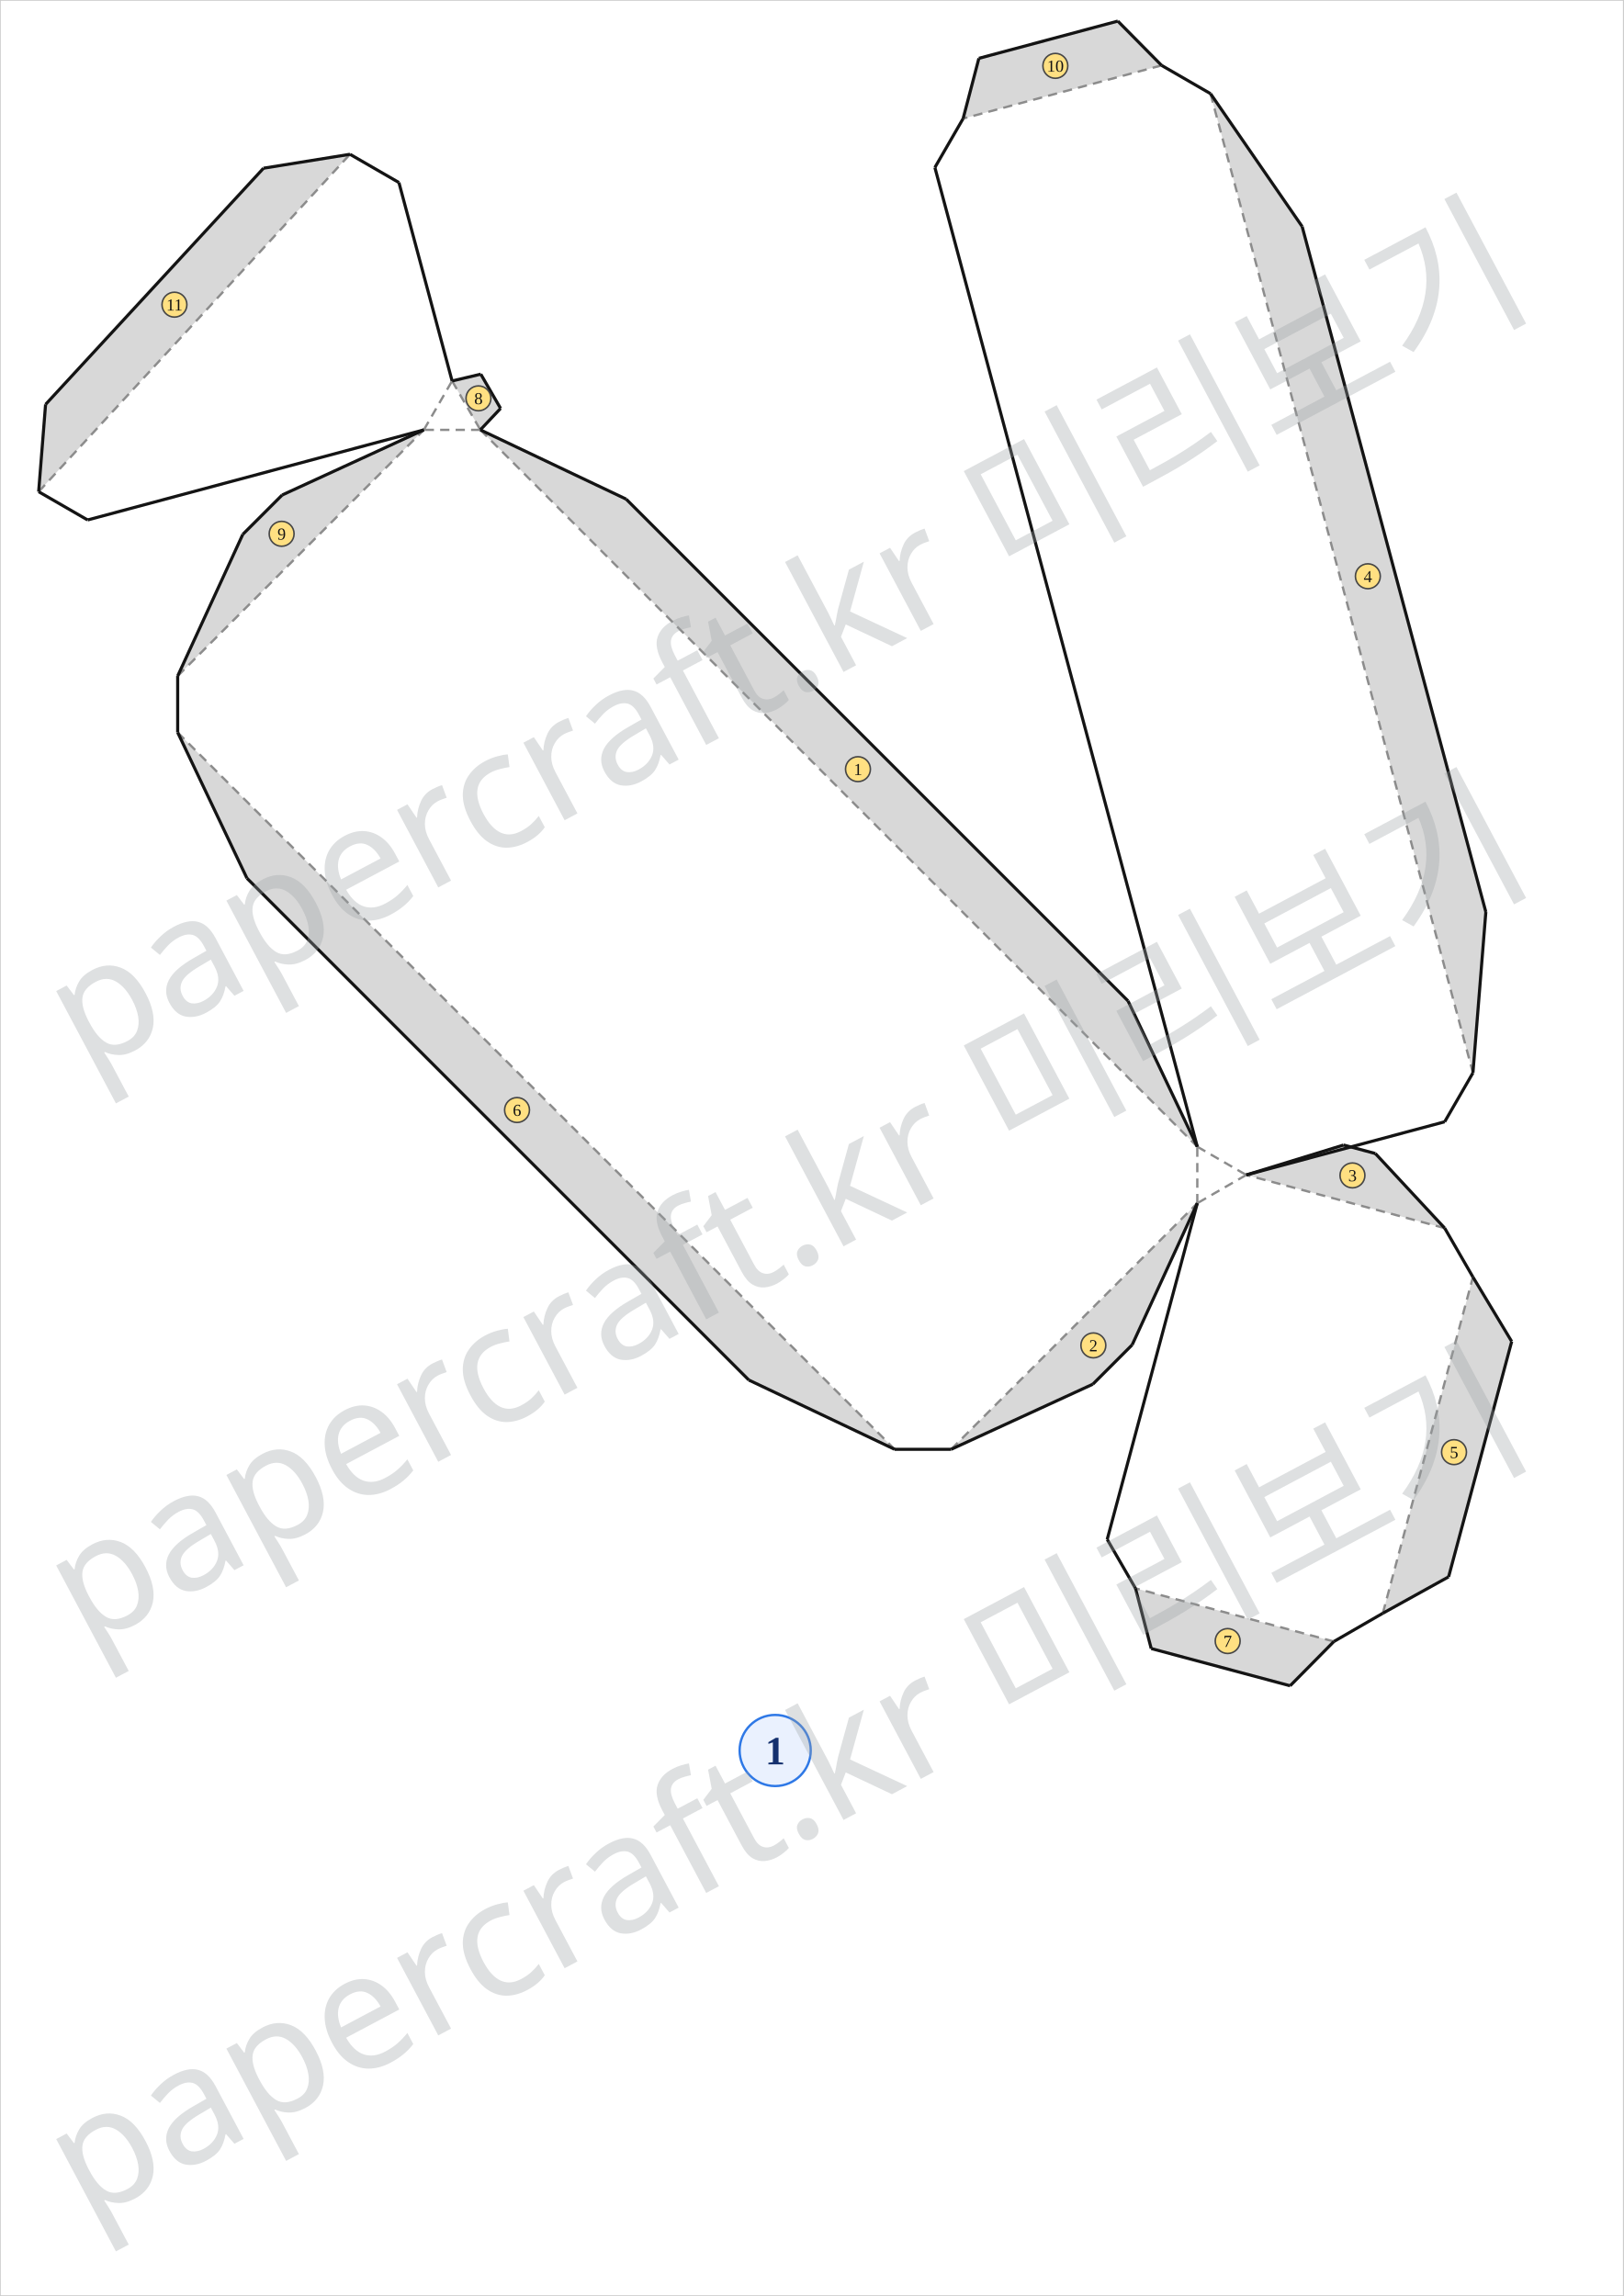
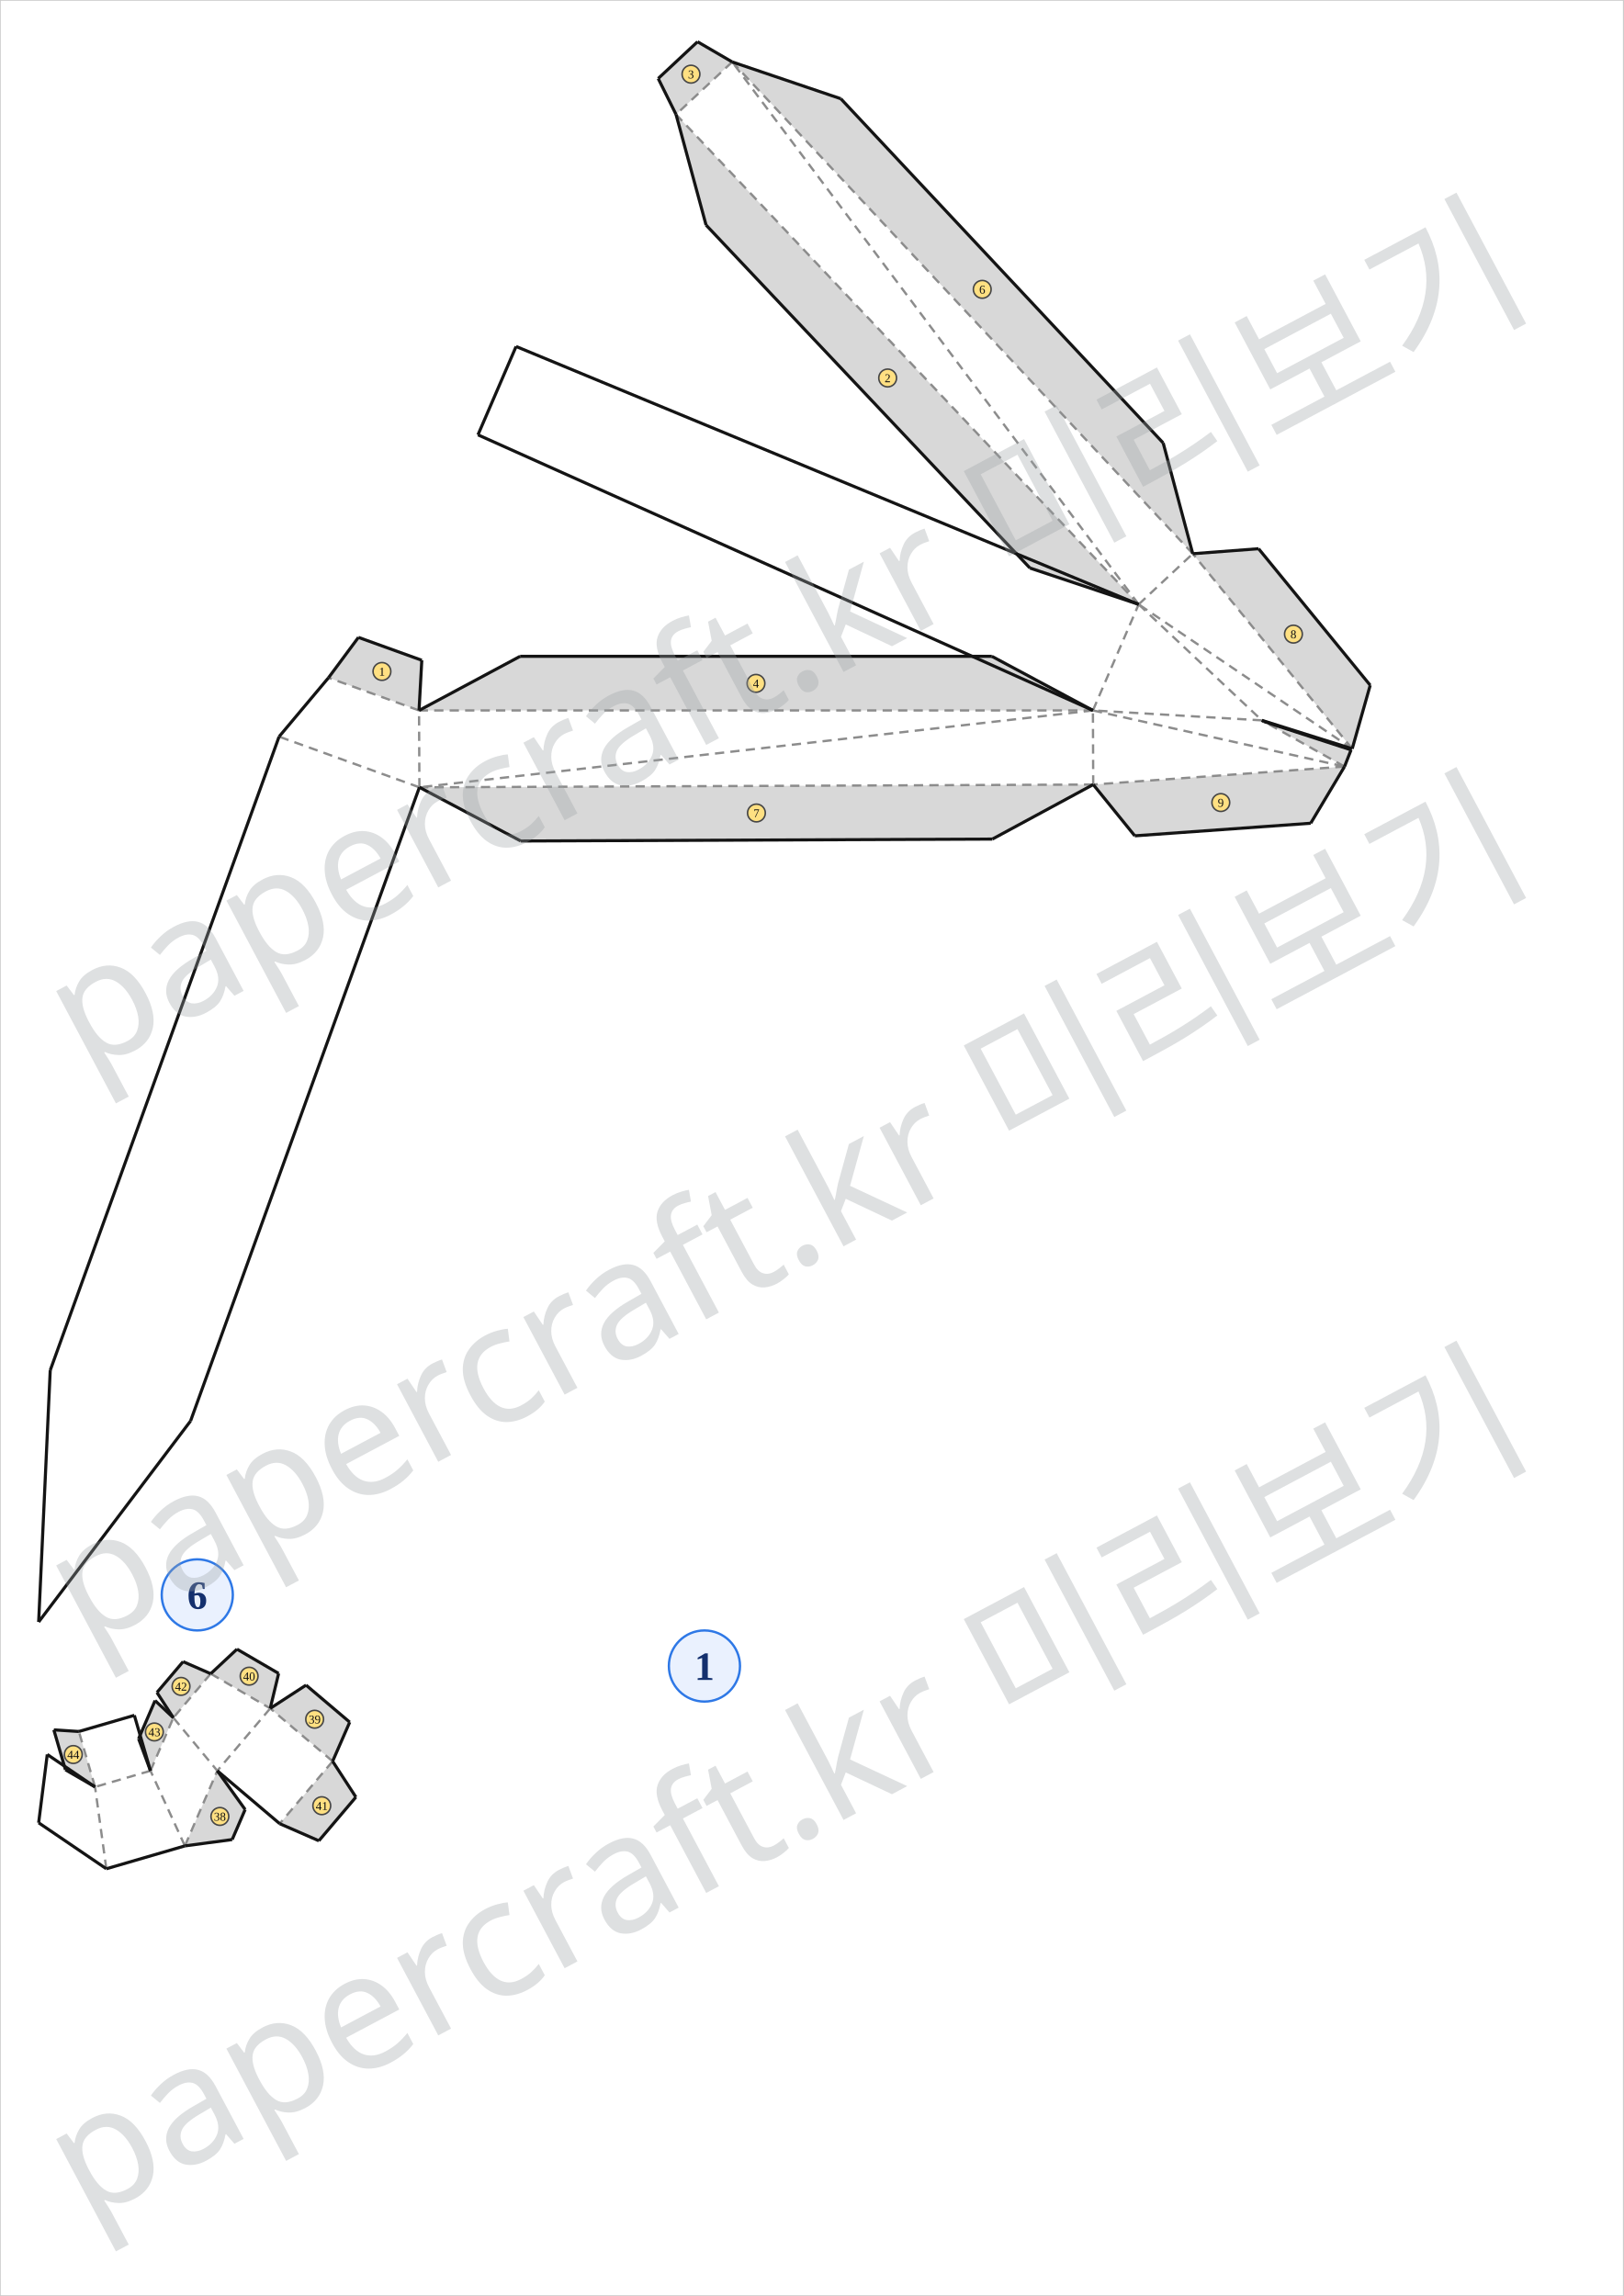
<svg xmlns="http://www.w3.org/2000/svg" width="210.00mm" height="297.00mm" viewBox="0 0 210.00 297.00">
  <rect x="0" y="0" width="210.00" height="297.00" fill="#ffffff" stroke="#cccccc" stroke-width="0.2" />
-   <polygon points="154.852,148.333 145.893,129.474 80.984,64.565 62.125,55.606" fill="rgb(216,216,216)" />
-   <polygon points="154.852,155.64 146.43,173.961 141.337,179.055 123.015,187.477" fill="rgb(216,216,216)" />
-   <polygon points="161.18,151.987 173.772,148.114 177.879,149.214 186.847,158.864" fill="rgb(216,216,216)" />
-   <polygon points="190.5,138.782 192.17,117.97 168.412,29.302 156.559,12.113" fill="rgb(216,216,216)" />
-   <polygon points="190.5,165.192 195.513,173.527 187.356,203.97 178.847,208.682" fill="rgb(216,216,216)" />
-   <polygon points="115.709,187.477 96.85,178.518 31.941,113.609 22.981,94.75" fill="rgb(216,216,216)" />
-   <polygon points="146.853,205.458 148.891,213.251 166.857,218.065 172.519,212.336" fill="rgb(216,216,216)" />
-   <polygon points="62.125,55.606 64.741,52.83 62.183,48.4 58.472,49.278" fill="rgb(216,216,216)" />
-   <polygon points="54.818,55.606 36.497,64.028 31.403,69.121 22.981,87.443" fill="rgb(216,216,216)" />
-   <polygon points="124.565,15.337 126.603,7.544 144.57,2.73 150.232,8.46" fill="rgb(216,216,216)" />
-   <polygon points="45.266,19.958 34.081,21.759 5.895,52.312 5.0,63.606" fill="rgb(216,216,216)" />
-   <line x1="154.852" y1="155.64" x2="154.852" y2="148.333" stroke="#8c8c8c" stroke-width="0.3" stroke-dasharray="1.2,0.8" />
-   <line x1="154.852" y1="148.333" x2="161.18" y2="151.987" stroke="#8c8c8c" stroke-width="0.3" stroke-dasharray="1.2,0.8" />
-   <line x1="161.18" y1="151.987" x2="154.852" y2="155.64" stroke="#8c8c8c" stroke-width="0.3" stroke-dasharray="1.2,0.8" />
-   <line x1="62.125" y1="55.606" x2="54.818" y2="55.606" stroke="#8c8c8c" stroke-width="0.3" stroke-dasharray="1.2,0.8" />
-   <line x1="54.818" y1="55.606" x2="58.471" y2="49.278" stroke="#8c8c8c" stroke-width="0.3" stroke-dasharray="1.2,0.8" />
-   <line x1="62.125" y1="55.606" x2="154.852" y2="148.333" stroke="#8c8c8c" stroke-width="0.3" stroke-dasharray="1.2,0.8" />
-   <line x1="123.015" y1="187.477" x2="154.852" y2="155.64" stroke="#8c8c8c" stroke-width="0.3" stroke-dasharray="1.2,0.8" />
-   <line x1="186.847" y1="158.864" x2="161.18" y2="151.987" stroke="#8c8c8c" stroke-width="0.3" stroke-dasharray="1.2,0.8" />
-   <line x1="156.559" y1="12.113" x2="190.5" y2="138.782" stroke="#8c8c8c" stroke-width="0.3" stroke-dasharray="1.2,0.8" />
-   <line x1="178.847" y1="208.682" x2="190.5" y2="165.192" stroke="#8c8c8c" stroke-width="0.3" stroke-dasharray="1.2,0.8" />
-   <line x1="22.981" y1="94.75" x2="115.709" y2="187.477" stroke="#8c8c8c" stroke-width="0.3" stroke-dasharray="1.2,0.8" />
-   <line x1="172.519" y1="212.336" x2="146.853" y2="205.458" stroke="#8c8c8c" stroke-width="0.3" stroke-dasharray="1.2,0.8" />
-   <line x1="58.472" y1="49.278" x2="62.125" y2="55.606" stroke="#8c8c8c" stroke-width="0.3" stroke-dasharray="1.2,0.8" />
-   <line x1="22.981" y1="87.443" x2="54.818" y2="55.606" stroke="#8c8c8c" stroke-width="0.3" stroke-dasharray="1.2,0.8" />
-   <line x1="150.232" y1="8.46" x2="124.565" y2="15.337" stroke="#8c8c8c" stroke-width="0.3" stroke-dasharray="1.2,0.8" />
-   <line x1="5.0" y1="63.606" x2="45.266" y2="19.958" stroke="#8c8c8c" stroke-width="0.3" stroke-dasharray="1.2,0.8" />
-   <line x1="154.852" y1="148.333" x2="120.912" y2="21.665" stroke="#141414" stroke-width="0.4" />
-   <line x1="143.199" y1="199.13" x2="154.852" y2="155.64" stroke="#141414" stroke-width="0.4" />
-   <line x1="186.847" y1="145.109" x2="161.18" y2="151.987" stroke="#141414" stroke-width="0.4" />
-   <line x1="190.5" y1="138.781" x2="186.847" y2="145.109" stroke="#141414" stroke-width="0.4" />
-   <line x1="186.847" y1="158.864" x2="190.5" y2="165.192" stroke="#141414" stroke-width="0.4" />
-   <line x1="123.015" y1="187.477" x2="115.709" y2="187.477" stroke="#141414" stroke-width="0.4" />
-   <line x1="146.853" y1="205.458" x2="143.199" y2="199.13" stroke="#141414" stroke-width="0.4" />
-   <line x1="178.847" y1="208.682" x2="172.519" y2="212.335" stroke="#141414" stroke-width="0.4" />
-   <line x1="120.912" y1="21.665" x2="124.565" y2="15.337" stroke="#141414" stroke-width="0.4" />
-   <line x1="54.818" y1="55.606" x2="11.328" y2="67.259" stroke="#141414" stroke-width="0.4" />
-   <line x1="51.594" y1="23.612" x2="58.471" y2="49.278" stroke="#141414" stroke-width="0.4" />
-   <line x1="150.232" y1="8.46" x2="156.559" y2="12.113" stroke="#141414" stroke-width="0.4" />
-   <line x1="45.266" y1="19.958" x2="51.594" y2="23.612" stroke="#141414" stroke-width="0.4" />
-   <line x1="22.981" y1="94.75" x2="22.981" y2="87.443" stroke="#141414" stroke-width="0.4" />
-   <line x1="11.328" y1="67.259" x2="5.0" y2="63.606" stroke="#141414" stroke-width="0.4" />
-   <line x1="154.852" y1="148.333" x2="145.893" y2="129.474" stroke="#141414" stroke-width="0.4" />
-   <line x1="145.893" y1="129.474" x2="80.984" y2="64.565" stroke="#141414" stroke-width="0.4" />
-   <line x1="80.984" y1="64.565" x2="62.125" y2="55.606" stroke="#141414" stroke-width="0.4" />
-   <line x1="154.852" y1="155.64" x2="146.43" y2="173.961" stroke="#141414" stroke-width="0.4" />
-   <line x1="146.43" y1="173.961" x2="141.337" y2="179.055" stroke="#141414" stroke-width="0.4" />
-   <line x1="141.337" y1="179.055" x2="123.015" y2="187.477" stroke="#141414" stroke-width="0.4" />
-   <line x1="161.18" y1="151.987" x2="173.772" y2="148.114" stroke="#141414" stroke-width="0.4" />
-   <line x1="173.772" y1="148.114" x2="177.879" y2="149.214" stroke="#141414" stroke-width="0.4" />
-   <line x1="177.879" y1="149.214" x2="186.847" y2="158.864" stroke="#141414" stroke-width="0.4" />
-   <line x1="190.5" y1="138.782" x2="192.17" y2="117.97" stroke="#141414" stroke-width="0.4" />
-   <line x1="192.17" y1="117.97" x2="168.412" y2="29.302" stroke="#141414" stroke-width="0.4" />
-   <line x1="168.412" y1="29.302" x2="156.559" y2="12.113" stroke="#141414" stroke-width="0.4" />
-   <line x1="190.5" y1="165.192" x2="195.513" y2="173.527" stroke="#141414" stroke-width="0.4" />
-   <line x1="195.513" y1="173.527" x2="187.356" y2="203.97" stroke="#141414" stroke-width="0.4" />
-   <line x1="187.356" y1="203.97" x2="178.847" y2="208.682" stroke="#141414" stroke-width="0.4" />
-   <line x1="115.709" y1="187.477" x2="96.85" y2="178.518" stroke="#141414" stroke-width="0.4" />
-   <line x1="96.85" y1="178.518" x2="31.941" y2="113.609" stroke="#141414" stroke-width="0.4" />
-   <line x1="31.941" y1="113.609" x2="22.981" y2="94.75" stroke="#141414" stroke-width="0.4" />
-   <line x1="146.853" y1="205.458" x2="148.891" y2="213.251" stroke="#141414" stroke-width="0.4" />
-   <line x1="148.891" y1="213.251" x2="166.857" y2="218.065" stroke="#141414" stroke-width="0.4" />
-   <line x1="166.857" y1="218.065" x2="172.519" y2="212.336" stroke="#141414" stroke-width="0.4" />
-   <line x1="62.125" y1="55.606" x2="64.741" y2="52.83" stroke="#141414" stroke-width="0.4" />
-   <line x1="64.741" y1="52.83" x2="62.183" y2="48.4" stroke="#141414" stroke-width="0.4" />
-   <line x1="62.183" y1="48.4" x2="58.472" y2="49.278" stroke="#141414" stroke-width="0.4" />
-   <line x1="54.818" y1="55.606" x2="36.497" y2="64.028" stroke="#141414" stroke-width="0.4" />
-   <line x1="36.497" y1="64.028" x2="31.403" y2="69.121" stroke="#141414" stroke-width="0.4" />
-   <line x1="31.403" y1="69.121" x2="22.981" y2="87.443" stroke="#141414" stroke-width="0.4" />
-   <line x1="124.565" y1="15.337" x2="126.603" y2="7.544" stroke="#141414" stroke-width="0.4" />
-   <line x1="126.603" y1="7.544" x2="144.57" y2="2.73" stroke="#141414" stroke-width="0.4" />
-   <line x1="144.57" y1="2.73" x2="150.232" y2="8.46" stroke="#141414" stroke-width="0.4" />
-   <line x1="45.266" y1="19.958" x2="34.081" y2="21.759" stroke="#141414" stroke-width="0.4" />
-   <line x1="34.081" y1="21.759" x2="5.895" y2="52.312" stroke="#141414" stroke-width="0.4" />
-   <line x1="5.895" y1="52.312" x2="5.0" y2="63.606" stroke="#141414" stroke-width="0.4" />
-   <circle cx="110.964" cy="99.495" r="1.61" fill="#ffe082" stroke="#464646" stroke-width="0.2" />
-   <text x="110.964" y="100.26" font-size="2.18" text-anchor="middle" fill="#141414">1</text>
-   <circle cx="141.409" cy="174.033" r="1.61" fill="#ffe082" stroke="#464646" stroke-width="0.2" />
-   <text x="141.409" y="174.80" font-size="2.18" text-anchor="middle" fill="#141414">2</text>
-   <circle cx="174.919" cy="152.045" r="1.61" fill="#ffe082" stroke="#464646" stroke-width="0.2" />
-   <text x="174.919" y="152.81" font-size="2.18" text-anchor="middle" fill="#141414">3</text>
-   <circle cx="176.91" cy="74.542" r="1.61" fill="#ffe082" stroke="#464646" stroke-width="0.2" />
-   <text x="176.91" y="75.31" font-size="2.18" text-anchor="middle" fill="#141414">4</text>
-   <circle cx="188.054" cy="187.843" r="1.61" fill="#ffe082" stroke="#464646" stroke-width="0.2" />
-   <text x="188.054" y="188.61" font-size="2.18" text-anchor="middle" fill="#141414">5</text>
-   <circle cx="66.87" cy="143.588" r="1.61" fill="#ffe082" stroke="#464646" stroke-width="0.2" />
-   <text x="66.87" y="144.35" font-size="2.18" text-anchor="middle" fill="#141414">6</text>
-   <circle cx="158.78" cy="212.278" r="1.61" fill="#ffe082" stroke="#464646" stroke-width="0.2" />
-   <text x="158.78" y="213.04" font-size="2.18" text-anchor="middle" fill="#141414">7</text>
-   <circle cx="61.88" cy="51.528" r="1.61" fill="#ffe082" stroke="#464646" stroke-width="0.2" />
-   <text x="61.88" y="52.29" font-size="2.18" text-anchor="middle" fill="#141414">8</text>
-   <circle cx="36.425" cy="69.049" r="1.61" fill="#ffe082" stroke="#464646" stroke-width="0.2" />
-   <text x="36.425" y="69.81" font-size="2.18" text-anchor="middle" fill="#141414">9</text>
-   <circle cx="136.492" cy="8.518" r="1.61" fill="#ffe082" stroke="#464646" stroke-width="0.2" />
-   <text x="136.492" y="9.28" font-size="2.18" text-anchor="middle" fill="#141414">10</text>
-   <circle cx="22.561" cy="39.409" r="1.61" fill="#ffe082" stroke="#464646" stroke-width="0.2" />
-   <text x="22.561" y="40.17" font-size="2.18" text-anchor="middle" fill="#141414">11</text>
-   <circle cx="100.257" cy="226.435" r="4.6" fill="#eaf1fe" stroke="#2e78e6" stroke-width="0.3" />
-   <text x="100.257" y="228.235" font-size="5.2" text-anchor="middle" fill="#14306e" font-weight="bold">1</text>
+   <polygon points="42.486,87.67 46.356,82.449 54.553,85.409 54.195,91.898" fill="rgb(216,216,216)" />
+   <polygon points="87.434,14.805 91.319,29.116 133.202,73.478 147.266,78.179" fill="rgb(216,216,216)" />
+   <polygon points="87.434,14.805 85.128,10.154 90.213,5.399 94.699,8.013" fill="rgb(216,216,216)" />
+   <polygon points="54.195,91.898 67.269,84.898 128.278,84.898 141.352,91.898" fill="rgb(216,216,216)" />
+   <polygon points="163.201,93.183 163.476,93.337 174.739,97.001 173.893,99.16" fill="rgb(216,216,216)" />
+   <polygon points="94.699,8.013 108.743,12.77 150.44,57.299 154.265,71.626" fill="rgb(216,216,216)" />
+   <polygon points="54.244,101.843 67.345,108.789 128.348,108.539 141.391,101.486" fill="rgb(216,216,216)" />
+   <polygon points="154.265,71.626 162.778,70.98 177.214,88.641 174.887,96.856" fill="rgb(216,216,216)" />
+   <polygon points="141.391,101.486 146.766,108.119 169.518,106.491 173.893,99.16" fill="rgb(216,216,216)" />
+   <line x1="54.244" y1="101.843" x2="54.195" y2="91.898" stroke="#8c8c8c" stroke-width="0.3" stroke-dasharray="1.2,0.8" />
+   <line x1="141.352" y1="91.898" x2="147.267" y2="78.179" stroke="#8c8c8c" stroke-width="0.3" stroke-dasharray="1.2,0.8" />
+   <line x1="147.267" y1="78.179" x2="163.201" y2="93.183" stroke="#8c8c8c" stroke-width="0.3" stroke-dasharray="1.2,0.8" />
+   <line x1="147.267" y1="78.179" x2="94.699" y2="8.013" stroke="#8c8c8c" stroke-width="0.3" stroke-dasharray="1.2,0.8" />
+   <line x1="147.267" y1="78.179" x2="154.265" y2="71.626" stroke="#8c8c8c" stroke-width="0.3" stroke-dasharray="1.2,0.8" />
+   <line x1="174.887" y1="96.856" x2="147.267" y2="78.179" stroke="#8c8c8c" stroke-width="0.3" stroke-dasharray="1.2,0.8" />
+   <line x1="163.201" y1="93.183" x2="141.352" y2="91.898" stroke="#8c8c8c" stroke-width="0.3" stroke-dasharray="1.2,0.8" />
+   <line x1="141.352" y1="91.898" x2="54.244" y2="101.843" stroke="#8c8c8c" stroke-width="0.3" stroke-dasharray="1.2,0.8" />
+   <line x1="141.391" y1="101.486" x2="141.352" y2="91.898" stroke="#8c8c8c" stroke-width="0.3" stroke-dasharray="1.2,0.8" />
+   <line x1="141.352" y1="91.898" x2="173.893" y2="99.16" stroke="#8c8c8c" stroke-width="0.3" stroke-dasharray="1.2,0.8" />
+   <line x1="54.244" y1="101.843" x2="36.094" y2="95.289" stroke="#8c8c8c" stroke-width="0.3" stroke-dasharray="1.2,0.8" />
+   <line x1="54.195" y1="91.898" x2="42.486" y2="87.67" stroke="#8c8c8c" stroke-width="0.3" stroke-dasharray="1.2,0.8" />
+   <line x1="147.266" y1="78.179" x2="87.434" y2="14.805" stroke="#8c8c8c" stroke-width="0.3" stroke-dasharray="1.2,0.8" />
+   <line x1="94.699" y1="8.013" x2="87.434" y2="14.805" stroke="#8c8c8c" stroke-width="0.3" stroke-dasharray="1.2,0.8" />
+   <line x1="141.352" y1="91.898" x2="54.195" y2="91.898" stroke="#8c8c8c" stroke-width="0.3" stroke-dasharray="1.2,0.8" />
+   <line x1="173.893" y1="99.16" x2="163.201" y2="93.183" stroke="#8c8c8c" stroke-width="0.3" stroke-dasharray="1.2,0.8" />
+   <line x1="154.265" y1="71.626" x2="94.699" y2="8.013" stroke="#8c8c8c" stroke-width="0.3" stroke-dasharray="1.2,0.8" />
+   <line x1="141.391" y1="101.486" x2="54.244" y2="101.843" stroke="#8c8c8c" stroke-width="0.3" stroke-dasharray="1.2,0.8" />
+   <line x1="174.887" y1="96.856" x2="154.265" y2="71.626" stroke="#8c8c8c" stroke-width="0.3" stroke-dasharray="1.2,0.8" />
+   <line x1="173.893" y1="99.16" x2="141.391" y2="101.486" stroke="#8c8c8c" stroke-width="0.3" stroke-dasharray="1.2,0.8" />
+   <line x1="61.818" y1="56.251" x2="66.747" y2="44.819" stroke="#141414" stroke-width="0.4" />
+   <line x1="66.747" y1="44.819" x2="147.267" y2="78.179" stroke="#141414" stroke-width="0.4" />
+   <line x1="36.094" y1="95.289" x2="42.486" y2="87.67" stroke="#141414" stroke-width="0.4" />
+   <line x1="141.352" y1="91.898" x2="61.818" y2="56.251" stroke="#141414" stroke-width="0.4" />
+   <line x1="174.887" y1="96.856" x2="163.201" y2="93.183" stroke="#141414" stroke-width="0.4" />
+   <line x1="6.496" y1="177.256" x2="36.094" y2="95.289" stroke="#141414" stroke-width="0.4" />
+   <line x1="54.244" y1="101.843" x2="24.646" y2="183.81" stroke="#141414" stroke-width="0.4" />
+   <line x1="5.0" y1="209.807" x2="6.496" y2="177.256" stroke="#141414" stroke-width="0.4" />
+   <line x1="24.646" y1="183.81" x2="5.0" y2="209.807" stroke="#141414" stroke-width="0.4" />
+   <line x1="42.486" y1="87.67" x2="46.356" y2="82.449" stroke="#141414" stroke-width="0.4" />
+   <line x1="46.356" y1="82.449" x2="54.553" y2="85.409" stroke="#141414" stroke-width="0.4" />
+   <line x1="54.553" y1="85.409" x2="54.195" y2="91.898" stroke="#141414" stroke-width="0.4" />
+   <line x1="87.434" y1="14.805" x2="91.319" y2="29.116" stroke="#141414" stroke-width="0.4" />
+   <line x1="91.319" y1="29.116" x2="133.202" y2="73.478" stroke="#141414" stroke-width="0.4" />
+   <line x1="133.202" y1="73.478" x2="147.266" y2="78.179" stroke="#141414" stroke-width="0.4" />
+   <line x1="87.434" y1="14.805" x2="85.128" y2="10.154" stroke="#141414" stroke-width="0.4" />
+   <line x1="85.128" y1="10.154" x2="90.213" y2="5.399" stroke="#141414" stroke-width="0.4" />
+   <line x1="90.213" y1="5.399" x2="94.699" y2="8.013" stroke="#141414" stroke-width="0.4" />
+   <line x1="54.195" y1="91.898" x2="67.269" y2="84.898" stroke="#141414" stroke-width="0.4" />
+   <line x1="67.269" y1="84.898" x2="128.278" y2="84.898" stroke="#141414" stroke-width="0.4" />
+   <line x1="128.278" y1="84.898" x2="141.352" y2="91.898" stroke="#141414" stroke-width="0.4" />
+   <line x1="163.201" y1="93.183" x2="163.476" y2="93.337" stroke="#141414" stroke-width="0.4" />
+   <line x1="163.476" y1="93.337" x2="174.739" y2="97.001" stroke="#141414" stroke-width="0.4" />
+   <line x1="174.739" y1="97.001" x2="173.893" y2="99.16" stroke="#141414" stroke-width="0.4" />
+   <line x1="94.699" y1="8.013" x2="108.743" y2="12.77" stroke="#141414" stroke-width="0.4" />
+   <line x1="108.743" y1="12.77" x2="150.44" y2="57.299" stroke="#141414" stroke-width="0.4" />
+   <line x1="150.44" y1="57.299" x2="154.265" y2="71.626" stroke="#141414" stroke-width="0.4" />
+   <line x1="54.244" y1="101.843" x2="67.345" y2="108.789" stroke="#141414" stroke-width="0.4" />
+   <line x1="67.345" y1="108.789" x2="128.348" y2="108.539" stroke="#141414" stroke-width="0.4" />
+   <line x1="128.348" y1="108.539" x2="141.391" y2="101.486" stroke="#141414" stroke-width="0.4" />
+   <line x1="154.265" y1="71.626" x2="162.778" y2="70.98" stroke="#141414" stroke-width="0.4" />
+   <line x1="162.778" y1="70.98" x2="177.214" y2="88.641" stroke="#141414" stroke-width="0.4" />
+   <line x1="177.214" y1="88.641" x2="174.887" y2="96.856" stroke="#141414" stroke-width="0.4" />
+   <line x1="141.391" y1="101.486" x2="146.766" y2="108.119" stroke="#141414" stroke-width="0.4" />
+   <line x1="146.766" y1="108.119" x2="169.518" y2="106.491" stroke="#141414" stroke-width="0.4" />
+   <line x1="169.518" y1="106.491" x2="173.893" y2="99.16" stroke="#141414" stroke-width="0.4" />
+   <circle cx="49.397" cy="86.856" r="1.15" fill="#ffe082" stroke="#464646" stroke-width="0.2" />
+   <text x="49.397" y="87.40" font-size="1.56" text-anchor="middle" fill="#141414">1</text>
+   <circle cx="114.805" cy="48.895" r="1.15" fill="#ffe082" stroke="#464646" stroke-width="0.2" />
+   <text x="114.805" y="49.44" font-size="1.56" text-anchor="middle" fill="#141414">2</text>
+   <circle cx="89.368" cy="9.593" r="1.15" fill="#ffe082" stroke="#464646" stroke-width="0.2" />
+   <text x="89.368" y="10.14" font-size="1.56" text-anchor="middle" fill="#141414">3</text>
+   <circle cx="97.773" cy="88.398" r="1.15" fill="#ffe082" stroke="#464646" stroke-width="0.2" />
+   <text x="97.773" y="88.94" font-size="1.56" text-anchor="middle" fill="#141414">4</text>
+   <circle cx="127.037" cy="37.427" r="1.15" fill="#ffe082" stroke="#464646" stroke-width="0.2" />
+   <text x="127.037" y="37.97" font-size="1.56" text-anchor="middle" fill="#141414">6</text>
+   <circle cx="97.832" cy="105.164" r="1.15" fill="#ffe082" stroke="#464646" stroke-width="0.2" />
+   <text x="97.832" y="105.71" font-size="1.56" text-anchor="middle" fill="#141414">7</text>
+   <circle cx="167.286" cy="82.026" r="1.15" fill="#ffe082" stroke="#464646" stroke-width="0.2" />
+   <text x="167.286" y="82.57" font-size="1.56" text-anchor="middle" fill="#141414">8</text>
+   <circle cx="157.892" cy="103.814" r="1.15" fill="#ffe082" stroke="#464646" stroke-width="0.2" />
+   <text x="157.892" y="104.36" font-size="1.56" text-anchor="middle" fill="#141414">9</text>
+   <circle cx="91.107" cy="215.508" r="4.6" fill="#eaf1fe" stroke="#2e78e6" stroke-width="0.3" />
+   <text x="91.107" y="217.308" font-size="5.2" text-anchor="middle" fill="#14306e" font-weight="bold">1</text>
+   <polygon points="28.106,229.06 31.706,234.071 30.029,237.958 23.913,238.776" fill="rgb(216,216,216)" />
+   <polygon points="34.949,220.989 39.581,217.979 45.231,222.77 43.02,227.832" fill="rgb(216,216,216)" />
+   <polygon points="34.949,220.989 36.037,216.468 30.65,213.329 27.253,216.504" fill="rgb(216,216,216)" />
+   <polygon points="36.177,235.904 41.239,238.115 46.03,232.464 43.02,227.832" fill="rgb(216,216,216)" />
+   <polygon points="22.422,222.201 20.298,218.931 23.68,214.943 27.253,216.504" fill="rgb(216,216,216)" />
+   <polygon points="22.422,222.201 20.057,219.977 17.926,224.915 19.463,229.06" fill="rgb(216,216,216)" />
+   <polygon points="10.203,223.977 6.963,223.769 8.466,228.933 12.291,231.148" fill="rgb(216,216,216)" />
+   <line x1="34.949" y1="220.989" x2="28.105" y2="229.06" stroke="#8c8c8c" stroke-width="0.3" stroke-dasharray="1.2,0.8" />
+   <line x1="22.422" y1="222.201" x2="28.105" y2="229.06" stroke="#8c8c8c" stroke-width="0.3" stroke-dasharray="1.2,0.8" />
+   <line x1="23.913" y1="238.776" x2="19.463" y2="229.06" stroke="#8c8c8c" stroke-width="0.3" stroke-dasharray="1.2,0.8" />
+   <line x1="13.753" y1="241.735" x2="12.291" y2="231.148" stroke="#8c8c8c" stroke-width="0.3" stroke-dasharray="1.2,0.8" />
+   <line x1="19.463" y1="229.06" x2="12.291" y2="231.148" stroke="#8c8c8c" stroke-width="0.3" stroke-dasharray="1.2,0.8" />
+   <line x1="23.913" y1="238.776" x2="28.106" y2="229.06" stroke="#8c8c8c" stroke-width="0.3" stroke-dasharray="1.2,0.8" />
+   <line x1="43.02" y1="227.832" x2="34.949" y2="220.989" stroke="#8c8c8c" stroke-width="0.3" stroke-dasharray="1.2,0.8" />
+   <line x1="27.253" y1="216.504" x2="34.949" y2="220.989" stroke="#8c8c8c" stroke-width="0.3" stroke-dasharray="1.2,0.8" />
+   <line x1="43.02" y1="227.832" x2="36.177" y2="235.904" stroke="#8c8c8c" stroke-width="0.3" stroke-dasharray="1.2,0.8" />
+   <line x1="27.253" y1="216.504" x2="22.422" y2="222.201" stroke="#8c8c8c" stroke-width="0.3" stroke-dasharray="1.2,0.8" />
+   <line x1="19.463" y1="229.06" x2="22.422" y2="222.201" stroke="#8c8c8c" stroke-width="0.3" stroke-dasharray="1.2,0.8" />
+   <line x1="12.291" y1="231.148" x2="10.203" y2="223.977" stroke="#8c8c8c" stroke-width="0.3" stroke-dasharray="1.2,0.8" />
+   <line x1="36.177" y1="235.904" x2="28.105" y2="229.06" stroke="#141414" stroke-width="0.4" />
+   <line x1="13.753" y1="241.735" x2="5.0" y2="235.788" stroke="#141414" stroke-width="0.4" />
+   <line x1="5.0" y1="235.788" x2="6.113" y2="226.95" stroke="#141414" stroke-width="0.4" />
+   <line x1="23.913" y1="238.776" x2="13.753" y2="241.735" stroke="#141414" stroke-width="0.4" />
+   <line x1="10.203" y1="223.977" x2="17.375" y2="221.888" stroke="#141414" stroke-width="0.4" />
+   <line x1="17.375" y1="221.888" x2="19.463" y2="229.06" stroke="#141414" stroke-width="0.4" />
+   <line x1="6.113" y1="226.95" x2="12.291" y2="231.148" stroke="#141414" stroke-width="0.4" />
+   <line x1="28.106" y1="229.06" x2="31.706" y2="234.071" stroke="#141414" stroke-width="0.4" />
+   <line x1="31.706" y1="234.071" x2="30.029" y2="237.958" stroke="#141414" stroke-width="0.4" />
+   <line x1="30.029" y1="237.958" x2="23.913" y2="238.776" stroke="#141414" stroke-width="0.4" />
+   <line x1="34.949" y1="220.989" x2="39.581" y2="217.979" stroke="#141414" stroke-width="0.4" />
+   <line x1="39.581" y1="217.979" x2="45.231" y2="222.77" stroke="#141414" stroke-width="0.4" />
+   <line x1="45.231" y1="222.77" x2="43.02" y2="227.832" stroke="#141414" stroke-width="0.4" />
+   <line x1="34.949" y1="220.989" x2="36.037" y2="216.468" stroke="#141414" stroke-width="0.4" />
+   <line x1="36.037" y1="216.468" x2="30.65" y2="213.329" stroke="#141414" stroke-width="0.4" />
+   <line x1="30.65" y1="213.329" x2="27.253" y2="216.504" stroke="#141414" stroke-width="0.4" />
+   <line x1="36.177" y1="235.904" x2="41.239" y2="238.115" stroke="#141414" stroke-width="0.4" />
+   <line x1="41.239" y1="238.115" x2="46.03" y2="232.464" stroke="#141414" stroke-width="0.4" />
+   <line x1="46.03" y1="232.464" x2="43.02" y2="227.832" stroke="#141414" stroke-width="0.4" />
+   <line x1="22.422" y1="222.201" x2="20.298" y2="218.931" stroke="#141414" stroke-width="0.4" />
+   <line x1="20.298" y1="218.931" x2="23.68" y2="214.943" stroke="#141414" stroke-width="0.4" />
+   <line x1="23.68" y1="214.943" x2="27.253" y2="216.504" stroke="#141414" stroke-width="0.4" />
+   <line x1="22.422" y1="222.201" x2="20.057" y2="219.977" stroke="#141414" stroke-width="0.4" />
+   <line x1="20.057" y1="219.977" x2="17.926" y2="224.915" stroke="#141414" stroke-width="0.4" />
+   <line x1="17.926" y1="224.915" x2="19.463" y2="229.06" stroke="#141414" stroke-width="0.4" />
+   <line x1="10.203" y1="223.977" x2="6.963" y2="223.769" stroke="#141414" stroke-width="0.4" />
+   <line x1="6.963" y1="223.769" x2="8.466" y2="228.933" stroke="#141414" stroke-width="0.4" />
+   <line x1="8.466" y1="228.933" x2="12.291" y2="231.148" stroke="#141414" stroke-width="0.4" />
+   <circle cx="28.438" cy="234.966" r="1.15" fill="#ffe082" stroke="#464646" stroke-width="0.2" />
+   <text x="28.438" y="235.51" font-size="1.56" text-anchor="middle" fill="#141414">38</text>
+   <circle cx="40.696" cy="222.392" r="1.15" fill="#ffe082" stroke="#464646" stroke-width="0.2" />
+   <text x="40.696" y="222.94" font-size="1.56" text-anchor="middle" fill="#141414">39</text>
+   <circle cx="32.222" cy="216.822" r="1.15" fill="#ffe082" stroke="#464646" stroke-width="0.2" />
+   <text x="32.222" y="217.37" font-size="1.56" text-anchor="middle" fill="#141414">40</text>
+   <circle cx="41.617" cy="233.579" r="1.15" fill="#ffe082" stroke="#464646" stroke-width="0.2" />
+   <text x="41.617" y="234.13" font-size="1.56" text-anchor="middle" fill="#141414">41</text>
+   <circle cx="23.413" cy="218.145" r="1.15" fill="#ffe082" stroke="#464646" stroke-width="0.2" />
+   <text x="23.413" y="218.69" font-size="1.56" text-anchor="middle" fill="#141414">42</text>
+   <circle cx="19.967" cy="224.038" r="1.15" fill="#ffe082" stroke="#464646" stroke-width="0.2" />
+   <text x="19.967" y="224.58" font-size="1.56" text-anchor="middle" fill="#141414">43</text>
+   <circle cx="9.481" cy="226.957" r="1.15" fill="#ffe082" stroke="#464646" stroke-width="0.2" />
+   <text x="9.481" y="227.50" font-size="1.56" text-anchor="middle" fill="#141414">44</text>
+   <circle cx="25.515" cy="206.308" r="4.6" fill="#eaf1fe" stroke="#2e78e6" stroke-width="0.3" />
+   <text x="25.515" y="208.108" font-size="5.2" text-anchor="middle" fill="#14306e" font-weight="bold">6</text>
  <g pointer-events="none">
    <text x="105.0" y="89.1" text-anchor="middle" font-family="sans-serif" font-size="21.2" fill="#9aa0a6" fill-opacity="0.33" transform="rotate(-28 105.0 89.1)">papercraft.kr 미리보기</text>
    <text x="105.0" y="163.4" text-anchor="middle" font-family="sans-serif" font-size="21.2" fill="#9aa0a6" fill-opacity="0.33" transform="rotate(-28 105.0 163.4)">papercraft.kr 미리보기</text>
    <text x="105.0" y="237.6" text-anchor="middle" font-family="sans-serif" font-size="21.2" fill="#9aa0a6" fill-opacity="0.33" transform="rotate(-28 105.0 237.6)">papercraft.kr 미리보기</text>
  </g>
</svg>
